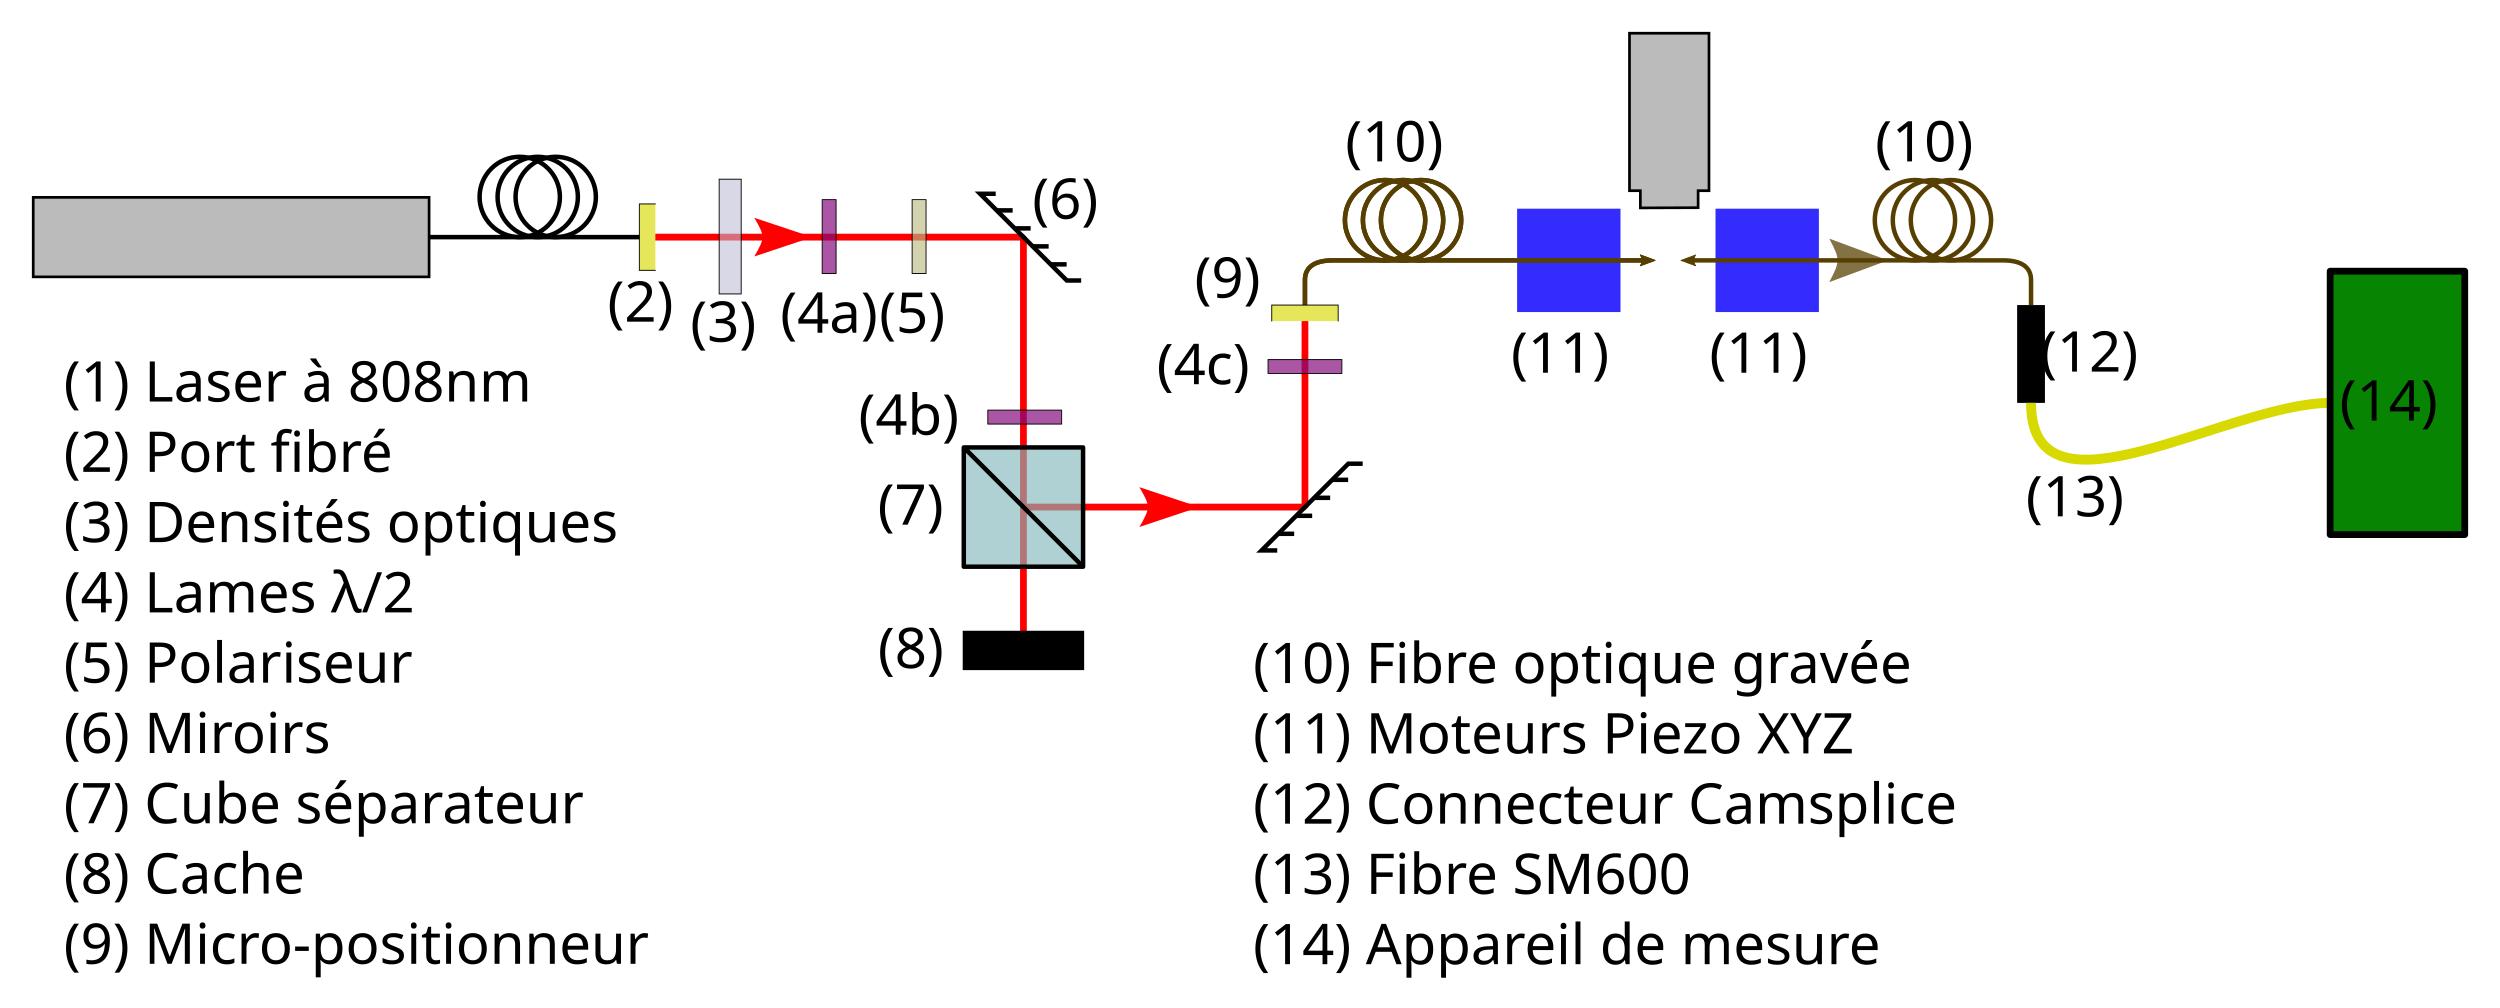
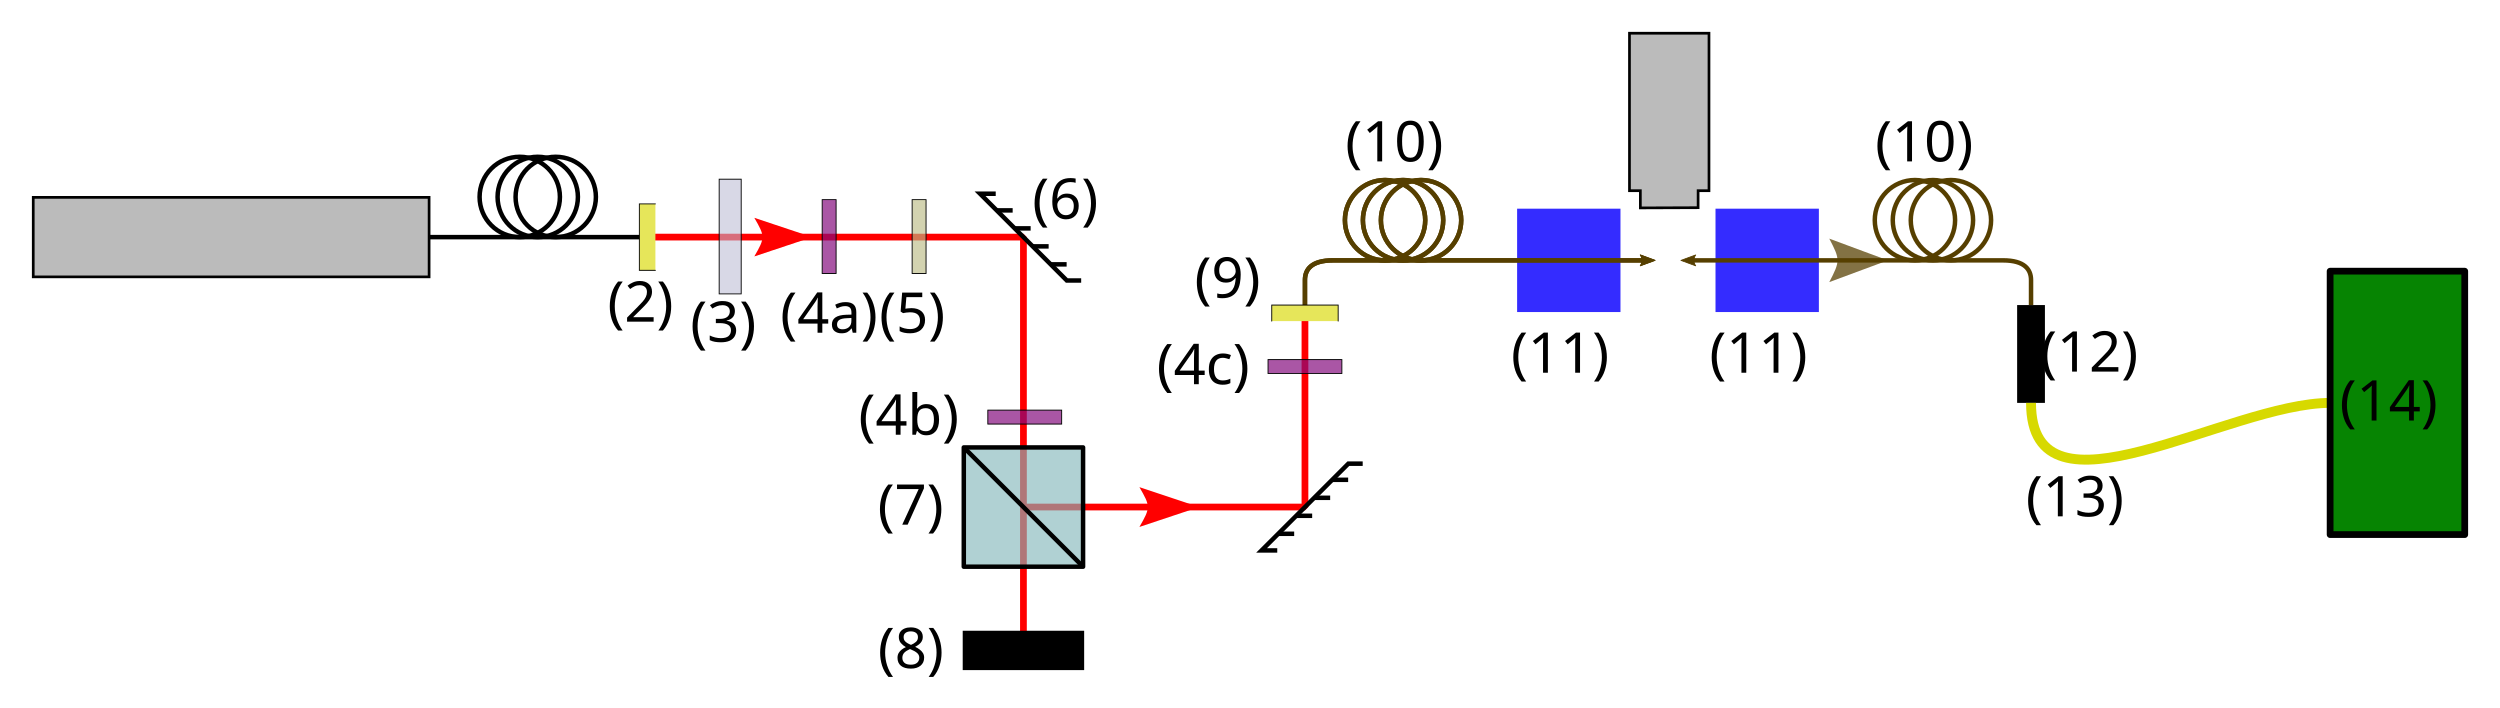
- <svg xmlns="http://www.w3.org/2000/svg" xmlns:ns1="http://www.openswatchbook.org/uri/2009/osb" width="156.863mm" height="63.233mm" viewBox="0 0 555.812 224.053" id="svg2" version="1.1">
+ <svg xmlns="http://www.w3.org/2000/svg" xmlns:ns1="http://www.openswatchbook.org/uri/2009/osb" width="156.863mm" height="44.382mm" viewBox="0 0 555.812 157.261" id="svg2" version="1.1">
  <defs id="defs4">
    <marker style="overflow:visible" id="marker8647" refX="0" refY="0" orient="auto">
      <path transform="matrix(0.3,0,0,0.3,-0.69,0)" d="M 8.719,4.034 -2.207,0.016 8.719,-4.002 c -1.745,2.372 -1.735,5.617 -6e-7,8.035 z" style="fill:#563f00;fill-opacity:1;fill-rule:evenodd;stroke:#563f00;stroke-width:0.625;stroke-linejoin:round;stroke-opacity:1" id="path8649" />
    </marker>
    <marker orient="auto" refY="0" refX="0" id="marker8322" style="overflow:visible">
      <path id="path8324" style="fill:#563f00;fill-opacity:1;fill-rule:evenodd;stroke:#563f00;stroke-width:0.625;stroke-linejoin:round;stroke-opacity:1" d="M 8.719,4.034 -2.207,0.016 8.719,-4.002 c -1.745,2.372 -1.735,5.617 -6e-7,8.035 z" transform="matrix(0.3,0,0,0.3,-0.69,0)" />
    </marker>
    <linearGradient id="linearGradient4389" ns1:paint="solid">
      <stop style="stop-color:#73d1f0;stop-opacity:1;" offset="0" id="stop4391" />
    </linearGradient>
  </defs>
-   <g id="layer1" transform="translate(-34.91352,-34.94826)">
+   <g id="layer1" transform="translate(-34.91352,-34.94825)">
    <rect y="81.344" x="-439.296" height="22.981" width="22.981" id="rect8347" style="opacity:1;fill:#342cff;fill-opacity:1;fill-rule:nonzero;stroke:none;stroke-width:1.5;stroke-linecap:round;stroke-linejoin:round;stroke-miterlimit:4;stroke-dasharray:none;stroke-dashoffset:0;stroke-opacity:1" transform="scale(-1,1)" />
    <path style="fill:none;fill-rule:evenodd;stroke:#ff0000;stroke-width:1.5;stroke-linecap:butt;stroke-linejoin:bevel;stroke-miterlimit:4;stroke-dasharray:none;stroke-opacity:1" d="m 262.447,147.681 62.591,0 0,-44.909" id="path8477" />
    <path style="fill:none;fill-rule:evenodd;stroke:#ff0000;stroke-width:1.5;stroke-linecap:butt;stroke-linejoin:bevel;stroke-miterlimit:0;stroke-dasharray:none;stroke-opacity:1" d="m 179.821,87.667 82.626,0 0,92.264" id="path4242" />
    <g id="g4148">
      <rect y="78.828" x="42.3" height="17.678" width="88.01" id="rect4146" style="opacity:1;fill:#bbbbbb;fill-opacity:1;fill-rule:nonzero;stroke:#000000;stroke-width:0.6;stroke-linecap:round;stroke-linejoin:miter;stroke-miterlimit:4;stroke-dasharray:none;stroke-dashoffset:0;stroke-opacity:1" />
      <flowRoot style="font-style:normal;font-weight:normal;font-size:12.5px;line-height:125%;font-family:sans-serif;letter-spacing:0px;word-spacing:0px;fill:#000000;fill-opacity:1;stroke:none;stroke-width:1px;stroke-linecap:butt;stroke-linejoin:miter;stroke-opacity:1" id="flowRoot4138" xml:space="preserve">
        <flowRegion id="flowRegion4140">
          <rect style="stroke:none;stroke-opacity:1" y="78.286" x="46.89" height="15.659" width="79.848" id="rect4142" />
        </flowRegion>
        <flowPara style="font-style:normal;font-variant:normal;font-weight:normal;font-stretch:normal;font-size:13.75px;font-family:Ubuntu;-inkscape-font-specification:Ubuntu;stroke:none;stroke-opacity:1" id="flowPara4144">Laser 808nm</flowPara>
      </flowRoot>
    </g>
    <g id="g4207">
      <path id="path4176" d="m 130.31,87.667 49.512,0" style="fill:none;fill-rule:evenodd;stroke:#000000;stroke-width:1px;stroke-linecap:butt;stroke-linejoin:miter;stroke-opacity:1" />
      <circle r="8.929" cy="78.738" cx="158.465" id="path4178" style="opacity:1;fill:none;fill-opacity:1;fill-rule:nonzero;stroke:#000000;stroke-width:1;stroke-linecap:round;stroke-linejoin:miter;stroke-miterlimit:4;stroke-dasharray:none;stroke-dashoffset:0;stroke-opacity:1" />
      <circle r="8.929" cy="78.738" cx="150.465" id="path4178-1" style="opacity:1;fill:none;fill-opacity:1;fill-rule:nonzero;stroke:#000000;stroke-width:1;stroke-linecap:round;stroke-linejoin:miter;stroke-miterlimit:4;stroke-dasharray:none;stroke-dashoffset:0;stroke-opacity:1" />
      <circle r="8.929" cy="78.738" cx="154.464" id="path4178-92" style="opacity:1;fill:none;fill-opacity:1;fill-rule:nonzero;stroke:#000000;stroke-width:1;stroke-linecap:round;stroke-linejoin:miter;stroke-miterlimit:4;stroke-dasharray:none;stroke-dashoffset:0;stroke-opacity:1" />
    </g>
    <path style="opacity:1;fill:#e6e65a;fill-opacity:1;fill-rule:nonzero;stroke:#000000;stroke-width:0.2;stroke-linecap:round;stroke-linejoin:miter;stroke-miterlimit:4;stroke-dasharray:none;stroke-dashoffset:0;stroke-opacity:1" d="m 180.624,95.05 -3.568,0 0,-14.766 3.568,0" id="rect4213" />
    <rect style="opacity:1;fill:#bbbbd3;fill-opacity:0.582;fill-rule:nonzero;stroke:#000000;stroke-width:0.2;stroke-linecap:round;stroke-linejoin:miter;stroke-miterlimit:4;stroke-dasharray:none;stroke-dashoffset:0;stroke-opacity:1" id="rect4213-6" width="4.896" height="25.506" x="194.802" y="74.788" />
    <rect style="opacity:1;fill:#83087c;fill-opacity:0.681;fill-rule:nonzero;stroke:#000000;stroke-width:0.2;stroke-linecap:round;stroke-linejoin:miter;stroke-miterlimit:4;stroke-dasharray:none;stroke-dashoffset:0;stroke-opacity:1" id="rect4213-2" width="3.094" height="16.415" x="217.703" y="79.333" />
    <rect style="opacity:1;fill:#bbbb85;fill-opacity:0.643;fill-rule:nonzero;stroke:#000000;stroke-width:0.2;stroke-linecap:round;stroke-linejoin:miter;stroke-miterlimit:4;stroke-dasharray:none;stroke-dashoffset:0;stroke-opacity:1" id="rect4213-1" width="3.094" height="16.415" x="237.703" y="79.333" />
    <g id="g4302" transform="translate(84.09167,135.909)" />
    <flowRoot xml:space="preserve" id="flowRoot5878" style="font-style:normal;font-weight:normal;font-size:12.5px;line-height:125%;font-family:sans-serif;letter-spacing:0px;word-spacing:0px;fill:#000000;fill-opacity:1;stroke:none;stroke-width:1px;stroke-linecap:butt;stroke-linejoin:miter;stroke-opacity:1">
      <flowRegion id="flowRegion5880">
        <rect id="rect5882" width="62.629" height="13.132" x="259.104" y="156.357" />
      </flowRegion>
      <flowPara id="flowPara5884">Pointes</flowPara>
    </flowRoot>
    <flowRoot xml:space="preserve" id="flowRoot8155" style="font-style:normal;font-weight:normal;font-size:12.5px;line-height:125%;font-family:sans-serif;letter-spacing:0px;word-spacing:0px;fill:#000000;fill-opacity:1;stroke:none;stroke-width:1px;stroke-linecap:butt;stroke-linejoin:miter;stroke-opacity:1">
      <flowRegion id="flowRegion8157">
        <rect id="rect8159" width="8.75" height="12.857" x="175.714" y="97.541" />
      </flowRegion>
      <flowPara id="flowPara8161">2</flowPara>
    </flowRoot>
    <text xml:space="preserve" style="font-style:normal;font-weight:normal;font-size:12.5px;line-height:125%;font-family:sans-serif;letter-spacing:0px;word-spacing:0px;fill:#000000;fill-opacity:1;stroke:none;stroke-width:1px;stroke-linecap:butt;stroke-linejoin:miter;stroke-opacity:1" x="169.981" y="106.469" id="text8163">
      <tspan id="tspan8165" x="169.981" y="106.469">(2)</tspan>
    </text>
    <text xml:space="preserve" style="font-style:normal;font-weight:normal;font-size:12.5px;line-height:125%;font-family:sans-serif;letter-spacing:0px;word-spacing:0px;fill:#000000;fill-opacity:1;stroke:none;stroke-width:1px;stroke-linecap:butt;stroke-linejoin:miter;stroke-opacity:1" x="188.391" y="110.924" id="text8163-3">
      <tspan id="tspan8165-0" x="188.391" y="110.924">(3)</tspan>
    </text>
    <text xml:space="preserve" style="font-style:normal;font-weight:normal;font-size:12.5px;line-height:125%;font-family:sans-serif;letter-spacing:0px;word-spacing:0px;fill:#000000;fill-opacity:1;stroke:none;stroke-width:1px;stroke-linecap:butt;stroke-linejoin:miter;stroke-opacity:1" x="208.391" y="108.924" id="text8163-7">
      <tspan id="tspan8165-5" x="208.391" y="108.924">(4a)</tspan>
    </text>
    <text xml:space="preserve" style="font-style:normal;font-weight:normal;font-size:12.5px;line-height:125%;font-family:sans-serif;letter-spacing:0px;word-spacing:0px;fill:#000000;fill-opacity:1;stroke:none;stroke-width:1px;stroke-linecap:butt;stroke-linejoin:miter;stroke-opacity:1" x="230.391" y="108.924" id="text8163-0">
      <tspan id="tspan8165-03" x="230.391" y="108.924">(5)</tspan>
    </text>
    <g id="g8240" transform="translate(1.732885,1.73289)">
      <path id="path8201" d="m 254.554,76.291 -3.482,0 19.286,19.286 3.193,0" style="fill:none;fill-rule:evenodd;stroke:#000000;stroke-width:1px;stroke-linecap:butt;stroke-linejoin:miter;stroke-opacity:1" />
      <path id="path8205" d="m 254.769,79.989 3.549,0" style="fill:none;fill-rule:evenodd;stroke:#000000;stroke-width:1px;stroke-linecap:butt;stroke-linejoin:miter;stroke-opacity:1" />
      <path style="fill:none;fill-rule:evenodd;stroke:#000000;stroke-width:1px;stroke-linecap:butt;stroke-linejoin:miter;stroke-opacity:1" d="m 258.769,83.989 3.549,0" id="path8231" />
      <path id="path8233" d="m 262.769,87.989 3.549,0" style="fill:none;fill-rule:evenodd;stroke:#000000;stroke-width:1px;stroke-linecap:butt;stroke-linejoin:miter;stroke-opacity:1" />
      <path style="fill:none;fill-rule:evenodd;stroke:#000000;stroke-width:1px;stroke-linecap:butt;stroke-linejoin:miter;stroke-opacity:1" d="m 266.769,91.989 3.549,0" id="path8235" />
    </g>
    <rect y="-270.947" x="126.134" height="16.415" width="3.094" id="rect8261" style="opacity:1;fill:#83087c;fill-opacity:0.681;fill-rule:nonzero;stroke:#000000;stroke-width:0.2;stroke-linecap:round;stroke-linejoin:miter;stroke-miterlimit:4;stroke-dasharray:none;stroke-dashoffset:0;stroke-opacity:1" transform="matrix(0,1,-1,0,0,0)" />
    <text id="text8263" y="131.599" x="225.787" style="font-style:normal;font-weight:normal;font-size:12.5px;line-height:125%;font-family:sans-serif;letter-spacing:0px;word-spacing:0px;fill:#000000;fill-opacity:1;stroke:none;stroke-width:1px;stroke-linecap:butt;stroke-linejoin:miter;stroke-opacity:1" xml:space="preserve">
      <tspan y="131.599" x="225.787" id="tspan8265">(4b)</tspan>
    </text>
    <g id="g8510" transform="matrix(0,1,-1,0,394.1279,-188.5763)">
      <g id="g8479">
        <rect style="opacity:1;fill:#85b7bb;fill-opacity:0.643;fill-rule:nonzero;stroke:#000000;stroke-width:1;stroke-linecap:round;stroke-linejoin:round;stroke-miterlimit:4;stroke-dasharray:none;stroke-dashoffset:0;stroke-opacity:1" id="rect8269" width="26.517" height="26.517" x="322.999" y="118.423" />
      </g>
      <path id="path8271" d="m 349.515,118.423 -26.517,26.517" style="fill:none;fill-rule:evenodd;stroke:#000000;stroke-width:1px;stroke-linecap:butt;stroke-linejoin:miter;stroke-opacity:1" />
    </g>
    <text xml:space="preserve" style="font-style:normal;font-weight:normal;font-size:12.5px;line-height:125%;font-family:sans-serif;letter-spacing:0px;word-spacing:0px;fill:#000000;fill-opacity:1;stroke:none;stroke-width:1px;stroke-linecap:butt;stroke-linejoin:miter;stroke-opacity:1" x="230.045" y="151.599" id="text8273">
      <tspan id="tspan8275" x="230.045" y="151.599">(7)</tspan>
    </text>
    <rect transform="matrix(0,1,-1,0,0,0)" y="-489.553" x="102.772" height="6.178" width="21.75" id="rect8506" style="opacity:1;fill:#000000;fill-opacity:1;fill-rule:nonzero;stroke:none;stroke-width:1.5;stroke-linecap:round;stroke-linejoin:round;stroke-miterlimit:4;stroke-dasharray:none;stroke-dashoffset:0;stroke-opacity:1" />
    <path id="path8594-4" d="m 288.231,143.255 c 2.464,4.268 2.501,4.52 0,8.851 l 13.276,-4.425 z" style="fill:#ff0000;fill-opacity:1;fill-rule:evenodd;stroke:none;stroke-width:1px;stroke-linecap:butt;stroke-linejoin:miter;stroke-opacity:1" />
    <path id="path8594-1" d="m 202.615,83.374 c 2.39,4.14 2.426,4.384 0,8.586 l 12.879,-4.293 z" style="fill:#ff0000;fill-opacity:1;fill-rule:evenodd;stroke:none;stroke-width:1px;stroke-linecap:butt;stroke-linejoin:miter;stroke-opacity:1" />
    <path id="path8594" d="m 441.609,88.002 c 2.418,4.661 2.454,4.936 0,9.667 l 13.031,-4.833 z" style="fill:#563f00;fill-opacity:0.732;fill-rule:evenodd;stroke:none;stroke-width:1px;stroke-linecap:butt;stroke-linejoin:miter;stroke-opacity:1" />
    <rect style="opacity:1;fill:#342cff;fill-opacity:1;fill-rule:nonzero;stroke:none;stroke-width:1.5;stroke-linecap:round;stroke-linejoin:round;stroke-miterlimit:4;stroke-dasharray:none;stroke-dashoffset:0;stroke-opacity:1" id="rect8279" width="22.981" height="22.981" x="372.206" y="81.344" />
    <g style="stroke:#000000;stroke-opacity:1" id="g8331" transform="translate(192.3844,5.16837)">
      <path id="path4176-5" d="m 209.134,87.667 -70.261,0 c -4.833,0 -6.22,2.061 -6.22,4.375 l 0,5.562" style="fill:none;fill-opacity:1;fill-rule:evenodd;stroke:#563f00;stroke-width:1px;stroke-linecap:butt;stroke-linejoin:miter;stroke-opacity:1;marker-start:url(#marker8322)" />
      <circle r="8.929" cy="78.738" cx="158.465" id="path4178-13" style="opacity:1;fill:none;fill-opacity:1;fill-rule:nonzero;stroke:#563f00;stroke-width:1;stroke-linecap:round;stroke-linejoin:miter;stroke-miterlimit:4;stroke-dasharray:none;stroke-dashoffset:0;stroke-opacity:1" />
      <circle r="8.929" cy="78.738" cx="150.465" id="path4178-1-2" style="opacity:1;fill:none;fill-opacity:1;fill-rule:nonzero;stroke:#563f00;stroke-width:1;stroke-linecap:round;stroke-linejoin:miter;stroke-miterlimit:4;stroke-dasharray:none;stroke-dashoffset:0;stroke-opacity:1" />
      <circle r="8.929" cy="78.738" cx="154.464" id="path4178-92-8" style="opacity:1;fill:none;fill-opacity:1;fill-rule:nonzero;stroke:#563f00;stroke-width:1;stroke-linecap:round;stroke-linejoin:miter;stroke-miterlimit:4;stroke-dasharray:none;stroke-dashoffset:0;stroke-opacity:1" />
    </g>
    <g style="stroke:#000000;stroke-opacity:1" id="g8337" transform="translate(192.3844,5.16837)">
      <path style="fill:none;fill-opacity:1;fill-rule:evenodd;stroke:#563f00;stroke-width:1px;stroke-linecap:butt;stroke-linejoin:miter;stroke-opacity:1;marker-start:url(#marker8322)" d="m 209.134,87.667 -70.261,0 c -4.833,0 -6.22,2.061 -6.22,4.375 l 0,5.562" id="path8339" />
      <circle style="opacity:1;fill:none;fill-opacity:1;fill-rule:nonzero;stroke:#563f00;stroke-width:1;stroke-linecap:round;stroke-linejoin:miter;stroke-miterlimit:4;stroke-dasharray:none;stroke-dashoffset:0;stroke-opacity:1" id="circle8341" cx="158.465" cy="78.738" r="8.929" />
      <circle style="opacity:1;fill:none;fill-opacity:1;fill-rule:nonzero;stroke:#563f00;stroke-width:1;stroke-linecap:round;stroke-linejoin:miter;stroke-miterlimit:4;stroke-dasharray:none;stroke-dashoffset:0;stroke-opacity:1" id="circle8343" cx="150.465" cy="78.738" r="8.929" />
      <circle style="opacity:1;fill:none;fill-opacity:1;fill-rule:nonzero;stroke:#563f00;stroke-width:1;stroke-linecap:round;stroke-linejoin:miter;stroke-miterlimit:4;stroke-dasharray:none;stroke-dashoffset:0;stroke-opacity:1" id="circle8345" cx="154.464" cy="78.738" r="8.929" />
    </g>
    <path id="path8351" d="m 409.984,92.835 70.261,0 c 4.833,0 6.22,2.061 6.22,4.375 l 0,5.562" style="fill:none;fill-opacity:1;fill-rule:evenodd;stroke:#563f00;stroke-width:1px;stroke-linecap:butt;stroke-linejoin:miter;stroke-opacity:1;marker-start:url(#marker8647)" />
    <circle r="8.929" cy="83.906" cx="-460.653" id="circle8353" style="opacity:1;fill:none;fill-opacity:1;fill-rule:nonzero;stroke:#563f00;stroke-width:1;stroke-linecap:round;stroke-linejoin:miter;stroke-miterlimit:4;stroke-dasharray:none;stroke-dashoffset:0;stroke-opacity:1" transform="scale(-1,1)" />
    <circle r="8.929" cy="83.906" cx="-468.653" id="circle8355" style="opacity:1;fill:none;fill-opacity:1;fill-rule:nonzero;stroke:#563f00;stroke-width:1;stroke-linecap:round;stroke-linejoin:miter;stroke-miterlimit:4;stroke-dasharray:none;stroke-dashoffset:0;stroke-opacity:1" transform="scale(-1,1)" />
    <circle r="8.929" cy="83.906" cx="-464.653" id="circle8357" style="opacity:1;fill:none;fill-opacity:1;fill-rule:nonzero;stroke:#563f00;stroke-width:1;stroke-linecap:round;stroke-linejoin:miter;stroke-miterlimit:4;stroke-dasharray:none;stroke-dashoffset:0;stroke-opacity:1" transform="scale(-1,1)" />
    <path style="opacity:1;fill:#e6e65a;fill-opacity:1;fill-rule:nonzero;stroke:#000000;stroke-width:0.2;stroke-linecap:round;stroke-linejoin:miter;stroke-miterlimit:4;stroke-dasharray:none;stroke-dashoffset:0;stroke-opacity:1" d="m 317.655,106.34 0,-3.568 14.766,0 0,3.568" id="rect4213-22" />
    <rect style="opacity:1;fill:#83087c;fill-opacity:0.681;fill-rule:nonzero;stroke:#000000;stroke-width:0.2;stroke-linecap:round;stroke-linejoin:miter;stroke-miterlimit:4;stroke-dasharray:none;stroke-dashoffset:0;stroke-opacity:1" id="rect8267-1" width="3.094" height="16.415" x="-117.988" y="316.83" transform="matrix(0,-1,1,0,0,0)" />
    <g transform="matrix(0,-1,1,0,321.8591,142.1445)" id="g4148-6">
      <path style="opacity:1;fill:#bbbbbb;fill-opacity:1;fill-rule:nonzero;stroke:#000000;stroke-width:0.6;stroke-linecap:round;stroke-linejoin:miter;stroke-miterlimit:4;stroke-dasharray:none;stroke-dashoffset:0;stroke-opacity:1" d="m 64.8,75.328 35.01,0 0,17.678 -35.01,0 0,-2.419 -3.777,0 -0.051,-12.839 3.828,0 z" id="rect4146-1" />
    </g>
    <rect style="opacity:1;fill:#000000;fill-opacity:1;fill-rule:nonzero;stroke:none;stroke-width:1.5;stroke-linecap:round;stroke-linejoin:round;stroke-miterlimit:4;stroke-dasharray:none;stroke-dashoffset:0;stroke-opacity:1" id="rect8482" width="8.75" height="27" x="175.181" y="-275.947" transform="matrix(0,1,-1,0,0,0)" />
    <text xml:space="preserve" style="font-style:normal;font-weight:normal;font-size:12.5px;line-height:125%;font-family:sans-serif;letter-spacing:0px;word-spacing:0px;fill:#000000;fill-opacity:1;stroke:none;stroke-width:1px;stroke-linecap:butt;stroke-linejoin:miter;stroke-opacity:1" x="230.088" y="183.474" id="text8273-6">
      <tspan id="tspan8275-8" x="230.088" y="183.474">(8)</tspan>
    </text>
    <text xml:space="preserve" style="font-style:normal;font-weight:normal;font-size:12.5px;line-height:125%;font-family:sans-serif;letter-spacing:0px;word-spacing:0px;fill:#000000;fill-opacity:1;stroke:none;stroke-width:1px;stroke-linecap:butt;stroke-linejoin:miter;stroke-opacity:1" x="264.424" y="83.585" id="text8273-7">
      <tspan id="tspan8275-5" x="264.424" y="83.585">(6)</tspan>
    </text>
    <g id="g8240-5" transform="matrix(1,0,0,-1,64.32354,233.6144)">
      <path id="path8201-0" d="m 254.554,76.291 -3.482,0 19.286,19.286 3.193,0" style="fill:none;fill-rule:evenodd;stroke:#000000;stroke-width:1px;stroke-linecap:butt;stroke-linejoin:miter;stroke-opacity:1" />
      <path id="path8205-6" d="m 254.769,79.989 3.549,0" style="fill:none;fill-rule:evenodd;stroke:#000000;stroke-width:1px;stroke-linecap:butt;stroke-linejoin:miter;stroke-opacity:1" />
      <path style="fill:none;fill-rule:evenodd;stroke:#000000;stroke-width:1px;stroke-linecap:butt;stroke-linejoin:miter;stroke-opacity:1" d="m 258.769,83.989 3.549,0" id="path8231-4" />
      <path id="path8233-6" d="m 262.769,87.989 3.549,0" style="fill:none;fill-rule:evenodd;stroke:#000000;stroke-width:1px;stroke-linecap:butt;stroke-linejoin:miter;stroke-opacity:1" />
      <path style="fill:none;fill-rule:evenodd;stroke:#000000;stroke-width:1px;stroke-linecap:butt;stroke-linejoin:miter;stroke-opacity:1" d="m 266.769,91.989 3.549,0" id="path8235-6" />
    </g>
    <path style="fill:none;fill-rule:evenodd;stroke:#d7d900;stroke-width:2.2;stroke-linecap:butt;stroke-linejoin:miter;stroke-miterlimit:4;stroke-dasharray:none;stroke-opacity:1" d="m 486.464,124.522 c 0,28.401 43.876,0 66.498,0" id="path8660" />
    <rect y="95.242" x="552.963" height="58.56" width="29.926" id="rect8508" style="opacity:1;fill:#068402;fill-opacity:1;fill-rule:nonzero;stroke:#000000;stroke-width:1.5;stroke-linecap:round;stroke-linejoin:round;stroke-miterlimit:4;stroke-dasharray:none;stroke-dashoffset:0;stroke-opacity:1" />
    <text id="text8263-9" y="101.124" x="300.5" style="font-style:normal;font-weight:normal;font-size:12.5px;line-height:125%;font-family:sans-serif;letter-spacing:0px;word-spacing:0px;fill:#000000;fill-opacity:1;stroke:none;stroke-width:1px;stroke-linecap:butt;stroke-linejoin:miter;stroke-opacity:1" xml:space="preserve">
      <tspan y="101.124" x="300.5" id="tspan8265-4">(9)</tspan>
    </text>
    <text id="text8263-92" y="120.36" x="292.086" style="font-style:normal;font-weight:normal;font-size:12.5px;line-height:125%;font-family:sans-serif;letter-spacing:0px;word-spacing:0px;fill:#000000;fill-opacity:1;stroke:none;stroke-width:1px;stroke-linecap:butt;stroke-linejoin:miter;stroke-opacity:1" xml:space="preserve">
      <tspan y="120.36" x="292.086" id="tspan8265-9">(4c)</tspan>
    </text>
    <text xml:space="preserve" style="font-style:normal;font-weight:normal;font-size:12.5px;line-height:125%;font-family:sans-serif;letter-spacing:0px;word-spacing:0px;fill:#000000;fill-opacity:1;stroke:none;stroke-width:1px;stroke-linecap:butt;stroke-linejoin:miter;stroke-opacity:1" x="334.01" y="70.83" id="text8688">
      <tspan id="tspan8690" x="334.01" y="70.83">(10)</tspan>
    </text>
    <text xml:space="preserve" style="font-style:normal;font-weight:normal;font-size:12.5px;line-height:125%;font-family:sans-serif;letter-spacing:0px;word-spacing:0px;fill:#000000;fill-opacity:1;stroke:none;stroke-width:1px;stroke-linecap:butt;stroke-linejoin:miter;stroke-opacity:1" x="370.858" y="117.81" id="text8688-1">
      <tspan id="tspan8690-3" x="370.858" y="117.81">(11)</tspan>
    </text>
    <text xml:space="preserve" style="font-style:normal;font-weight:normal;font-size:12.5px;line-height:125%;font-family:sans-serif;letter-spacing:0px;word-spacing:0px;fill:#000000;fill-opacity:1;stroke:none;stroke-width:1px;stroke-linecap:butt;stroke-linejoin:miter;stroke-opacity:1" x="414.967" y="117.81" id="text8688-1-3">
      <tspan id="tspan8690-3-3" x="414.967" y="117.81">(11)</tspan>
    </text>
    <text xml:space="preserve" style="font-style:normal;font-weight:normal;font-size:12.5px;line-height:125%;font-family:sans-serif;letter-spacing:0px;word-spacing:0px;fill:#000000;fill-opacity:1;stroke:none;stroke-width:1px;stroke-linecap:butt;stroke-linejoin:miter;stroke-opacity:1" x="451.815" y="70.83" id="text8688-5">
      <tspan id="tspan8690-7" x="451.815" y="70.83">(10)</tspan>
    </text>
    <text xml:space="preserve" style="font-style:normal;font-weight:normal;font-size:12.5px;line-height:125%;font-family:sans-serif;letter-spacing:0px;word-spacing:0px;fill:#000000;fill-opacity:1;stroke:none;stroke-width:1px;stroke-linecap:butt;stroke-linejoin:miter;stroke-opacity:1" x="488.479" y="117.565" id="text8688-0">
      <tspan id="tspan8690-6" x="488.479" y="117.565">(12)</tspan>
    </text>
    <text xml:space="preserve" style="font-style:normal;font-weight:normal;font-size:12.5px;line-height:125%;font-family:sans-serif;letter-spacing:0px;word-spacing:0px;fill:#000000;fill-opacity:1;stroke:none;stroke-width:1px;stroke-linecap:butt;stroke-linejoin:miter;stroke-opacity:1" x="485.318" y="149.742" id="text8688-3">
      <tspan id="tspan8690-33" x="485.318" y="149.742">(13)</tspan>
    </text>
    <text xml:space="preserve" style="font-style:normal;font-weight:normal;font-size:12.5px;line-height:125%;font-family:sans-serif;letter-spacing:0px;word-spacing:0px;fill:#000000;fill-opacity:1;stroke:none;stroke-width:1px;stroke-linecap:butt;stroke-linejoin:miter;stroke-opacity:1" x="555.087" y="128.44" id="text8688-3-5" transform="translate(7.6293945e-6,7.6293945e-6)">
      <tspan id="tspan8690-33-8" x="555.087" y="128.44">(14)</tspan>
    </text>
-     <text xml:space="preserve" style="font-style:normal;font-weight:normal;font-size:12.5px;line-height:125%;font-family:sans-serif;letter-spacing:0px;word-spacing:0px;fill:#000000;fill-opacity:1;stroke:none;stroke-width:1px;stroke-linecap:butt;stroke-linejoin:miter;stroke-opacity:1" x="42.591" y="124.226" id="text4251">
-       <tspan x="42.591" y="124.226" id="tspan4363">  (1) Laser à 808nm</tspan>
-       <tspan id="tspan4305" x="42.591" y="139.851">  (2) Port fibré</tspan>
-       <tspan id="tspan4307" x="42.591" y="155.476">  (3) Densités optiques</tspan>
-       <tspan id="tspan4309" x="42.591" y="171.101">  (4) Lames λ/2</tspan>
-       <tspan id="tspan4311" x="42.591" y="186.726">  (5) Polariseur</tspan>
-       <tspan id="tspan4313" x="42.591" y="202.351">  (6) Miroirs</tspan>
-       <tspan id="tspan4315" x="42.591" y="217.976">  (7) Cube séparateur</tspan>
-       <tspan x="42.591" y="233.601" id="tspan4361">  (8) Cache</tspan>
-       <tspan x="42.591" y="249.226" id="tspan4389">  (9) Micro-positionneur</tspan>
-     </text>
    <text xml:space="preserve" style="font-style:normal;font-weight:normal;font-size:17.5px;line-height:125%;font-family:sans-serif;letter-spacing:0px;word-spacing:0px;fill:#000000;fill-opacity:1;stroke:none;stroke-width:1px;stroke-linecap:butt;stroke-linejoin:miter;stroke-opacity:1" x="322.352" y="243.093" id="text4292">
      <tspan id="tspan4294" x="322.352" y="243.093" />
-     </text>
-     <text id="text4320" y="186.814" x="313.517" style="font-style:normal;font-weight:normal;font-size:12.5px;line-height:125%;font-family:sans-serif;letter-spacing:0px;word-spacing:0px;fill:#000000;fill-opacity:1;stroke:none;stroke-width:1px;stroke-linecap:butt;stroke-linejoin:miter;stroke-opacity:1" xml:space="preserve">
-       <tspan y="186.814" x="313.517" id="tspan4338">(10) Fibre optique gravée</tspan>
-       <tspan y="202.439" x="313.517" id="tspan4340">(11) Moteurs Piezo XYZ</tspan>
-       <tspan y="218.064" x="313.517" id="tspan4342">(12) Connecteur Camsplice</tspan>
-       <tspan y="233.689" x="313.517" id="tspan4344">(13) Fibre SM600</tspan>
-       <tspan id="tspan4336" y="249.314" x="313.517">(14) Appareil de mesure</tspan>
    </text>
    <text xml:space="preserve" style="font-style:normal;font-weight:normal;font-size:17.5px;line-height:125%;font-family:sans-serif;letter-spacing:0px;word-spacing:0px;fill:#000000;fill-opacity:1;stroke:none;stroke-width:1px;stroke-linecap:butt;stroke-linejoin:miter;stroke-opacity:1" x="138.858" y="228.951" id="text4385">
      <tspan id="tspan4387" x="138.858" y="228.951" />
    </text>
  </g>
</svg>
